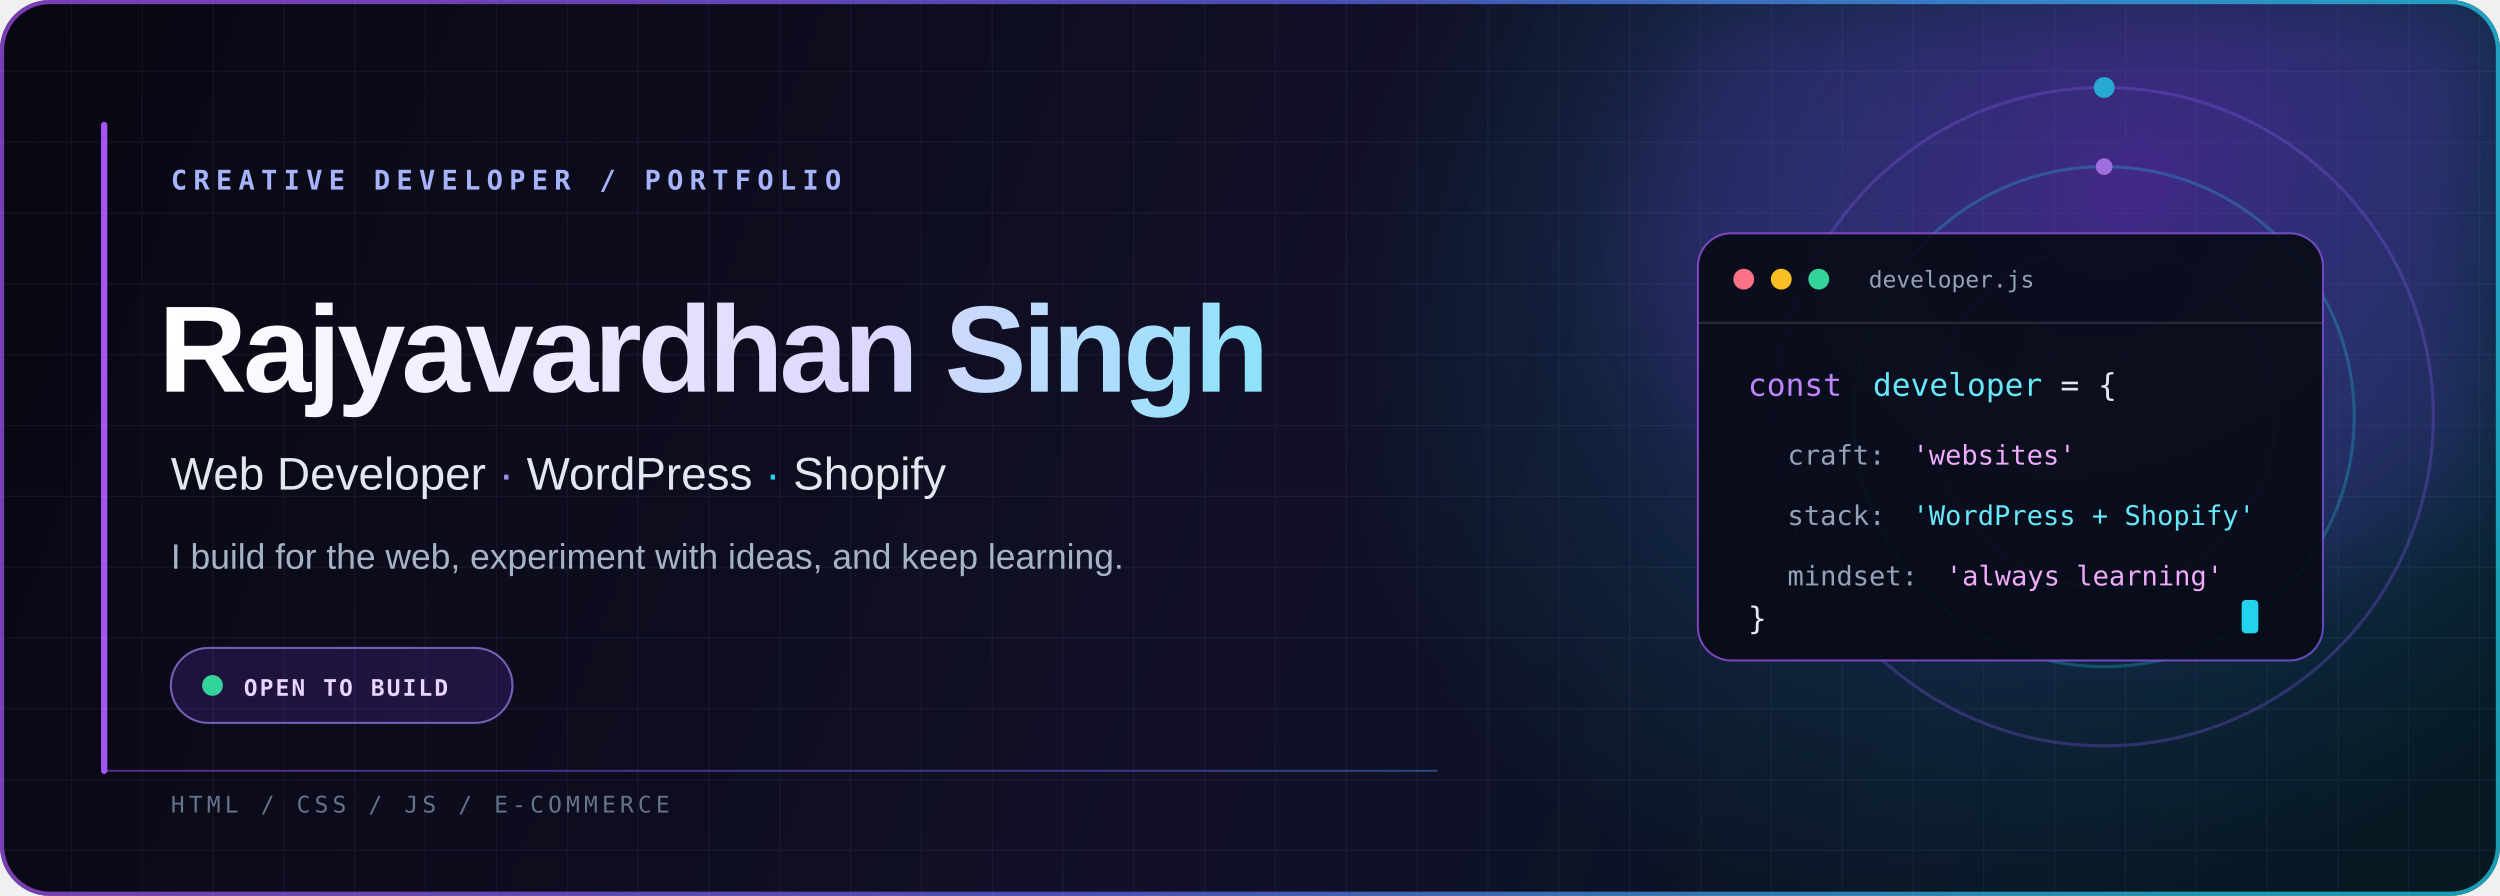
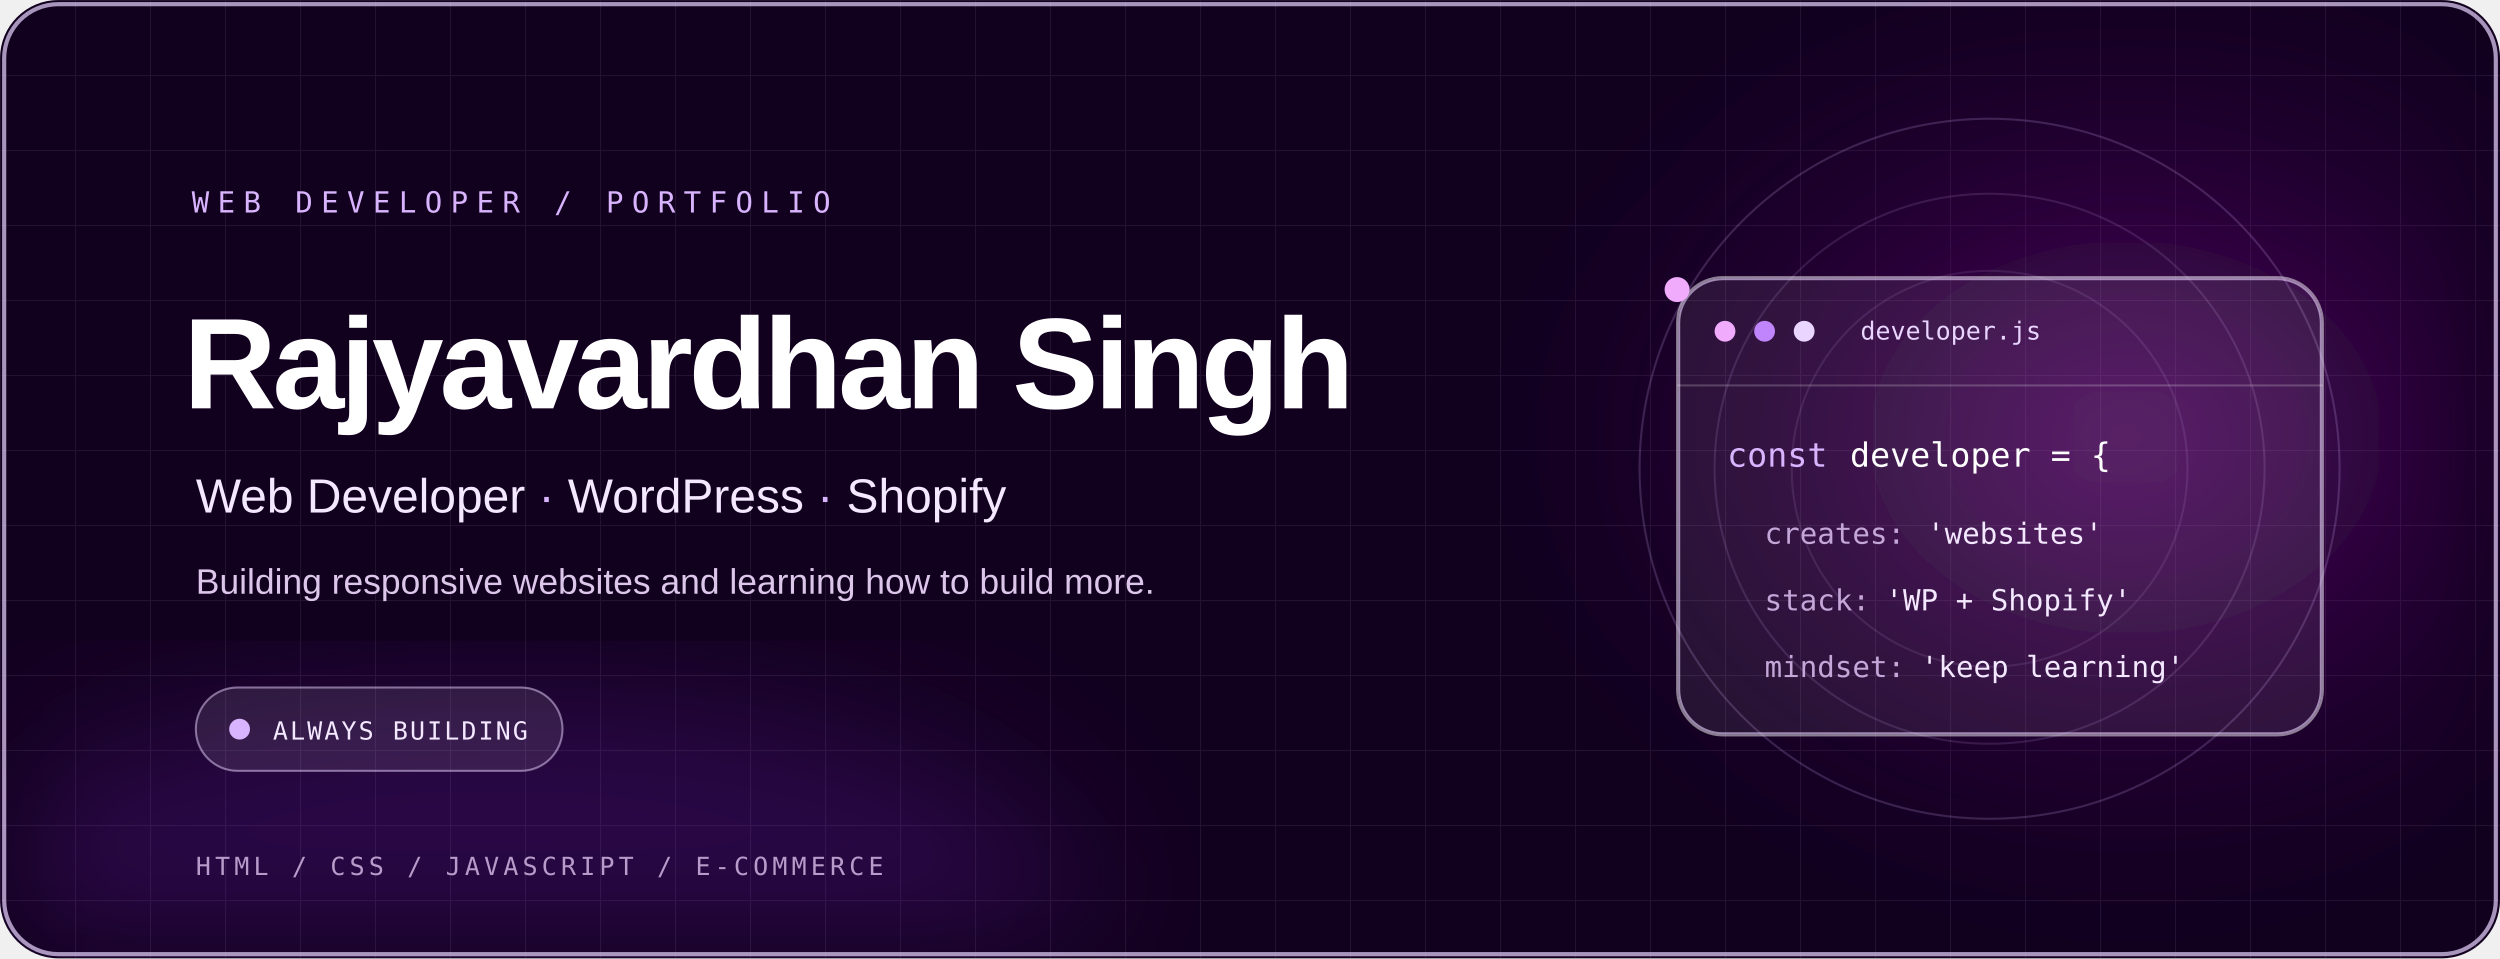
- <svg xmlns="http://www.w3.org/2000/svg" width="1200" height="430" viewBox="0 0 1200 430" fill="none">
+ <svg xmlns="http://www.w3.org/2000/svg" width="1200" height="460" viewBox="0 0 1200 460" fill="none">
  <defs>
-     <linearGradient id="bg" x1="0" y1="0" x2="1200" y2="430" gradientUnits="userSpaceOnUse">
-       <stop stop-color="#080812" />
-       <stop offset=".52" stop-color="#111027" />
-       <stop offset="1" stop-color="#061923" />
-       <animate attributeName="x2" values="1200;900;1200" dur="12s" repeatCount="indefinite" />
+     <linearGradient id="bg" x1="0" y1="0" x2="1200" y2="460">
+       <stop stop-color="#12001F" />
+       <stop offset=".52" stop-color="#340055" />
+       <stop offset="1" stop-color="#170027">
+         <animate attributeName="stop-color" values="#170027;#26003D;#170027" dur="12s" repeatCount="indefinite" />
+       </stop>
    </linearGradient>
-     <linearGradient id="neon" x1="80" y1="80" x2="1100" y2="350" gradientUnits="userSpaceOnUse">
-       <stop stop-color="#A855F7" />
-       <stop offset=".48" stop-color="#6366F1" />
-       <stop offset="1" stop-color="#22D3EE" />
-       <animate attributeName="x1" values="80;300;80" dur="8s" repeatCount="indefinite" />
+     <linearGradient id="edge" x1="0" y1="0" x2="1200" y2="460">
+       <stop stop-color="#E9D5FF" />
+       <stop offset=".48" stop-color="#A855F7" />
+       <stop offset="1" stop-color="#F0ABFC" />
    </linearGradient>
-     <linearGradient id="title" x1="85" y1="130" x2="690" y2="220" gradientUnits="userSpaceOnUse">
+     <linearGradient id="name" x1="90" y1="150" x2="720" y2="230">
      <stop stop-color="#FFFFFF" />
-       <stop offset=".55" stop-color="#DDD6FE" />
-       <stop offset="1" stop-color="#67E8F9" />
+       <stop offset=".55" stop-color="#E9D5FF" />
+       <stop offset="1" stop-color="#C084FC" />
    </linearGradient>
-     <radialGradient id="glow" cx="0" cy="0" r="1" gradientTransform="matrix(-330 240 -190 -260 1020 90)" gradientUnits="userSpaceOnUse">
-       <stop stop-color="#7C3AED" stop-opacity=".38" />
-       <stop offset="1" stop-color="#06B6D4" stop-opacity="0" />
+     <radialGradient id="aura">
+       <stop stop-color="#C026D3" stop-opacity=".42" />
+       <stop offset="1" stop-color="#340055" stop-opacity="0" />
    </radialGradient>
-     <pattern id="grid" width="34" height="34" patternUnits="userSpaceOnUse">
-       <path d="M34 0H0V34" stroke="#C4B5FD" stroke-opacity=".07" />
+     <pattern id="grid" width="36" height="36" patternUnits="userSpaceOnUse">
+       <path d="M36 0H0V36" stroke="#F3E8FF" stroke-opacity=".08" />
    </pattern>
    <filter id="blur">
-       <feGaussianBlur stdDeviation="24" />
+       <feGaussianBlur stdDeviation="35" />
+     </filter>
+     <filter id="shadow" x="-30%" y="-30%" width="160%" height="160%">
+       <feGaussianBlur stdDeviation="12" />
    </filter>
    <clipPath id="clip">
-       <rect width="1200" height="430" rx="24" />
+       <rect width="1200" height="460" rx="28" />
    </clipPath>
  </defs>
  <g clip-path="url(#clip)">
-     <rect width="1200" height="430" fill="url(#bg)" />
-     <rect width="1200" height="430" fill="url(#grid)" />
-     <ellipse cx="1010" cy="110" rx="230" ry="180" fill="#7C3AED" opacity=".18" filter="url(#blur)">
-       <animate attributeName="cx" values="1010;930;1010" dur="9s" repeatCount="indefinite" />
+     <rect width="1200" height="460" fill="url(#bg)" />
+     <rect width="1200" height="460" fill="url(#grid)" />
+     <ellipse cx="1020" cy="210" rx="300" ry="230" fill="url(#aura)" filter="url(#blur)">
+       <animate attributeName="cx" values="1020;900;1020" dur="11s" repeatCount="indefinite" />
    </ellipse>
-     <rect width="1200" height="430" fill="url(#glow)" />
-     <rect x="1" y="1" width="1198" height="428" rx="23" stroke="url(#neon)" stroke-opacity=".7" stroke-width="2" />
-     <path d="M50 60V370" stroke="url(#neon)" stroke-width="3" stroke-linecap="round" />
-     <path d="M50 370H690" stroke="url(#neon)" stroke-opacity=".45" />
-     <g opacity=".75">
-       <circle cx="1010" cy="200" r="158" stroke="#8B5CF6" stroke-opacity=".38" stroke-width="1.5" />
-       <circle cx="1010" cy="200" r="120" stroke="#22D3EE" stroke-opacity=".34" stroke-width="1.5" />
-       <circle cx="1010" cy="200" r="82" stroke="#A78BFA" stroke-opacity=".34" stroke-width="1.5" />
-       <circle cx="1010" cy="42" r="5" fill="#22D3EE">
-         <animateMotion dur="9s" repeatCount="indefinite" path="M0 0 A158 158 0 1 1 -0.1 0" />
+     <ellipse cx="240" cy="440" rx="280" ry="110" fill="#7E22CE" opacity=".22" filter="url(#blur)" />
+     <rect x="2" y="2" width="1196" height="456" rx="26" stroke="url(#edge)" stroke-opacity=".7" stroke-width="2" />
+     <path d="M58 72V386" stroke="url(#edge)" stroke-width="3" stroke-linecap="round" />
+     <text x="92" y="102" fill="#D8B4FE" font-family="monospace" font-size="14" letter-spacing="4">WEB DEVELOPER  /  PORTFOLIO</text>
+     <text x="88" y="196" fill="url(#name)" font-family="Arial,sans-serif" font-size="62" font-weight="700" letter-spacing="-2">Rajyavardhan Singh</text>
+     <text x="94" y="246" fill="#F3E8FF" font-family="Arial,sans-serif" font-size="23">Web Developer <tspan fill="#D8B4FE">·</tspan> WordPress <tspan fill="#D8B4FE">·</tspan> Shopify</text>
+     <text x="94" y="285" fill="#DCC6EA" font-family="Arial,sans-serif" font-size="17">Building responsive websites and learning how to build more.</text>
+     <g transform="translate(94 330)">
+       <rect width="176" height="40" rx="20" fill="#FFFFFF" fill-opacity=".09" stroke="#E9D5FF" stroke-opacity=".5" />
+       <circle cx="21" cy="20" r="5" fill="#D8B4FE">
+         <animate attributeName="opacity" values="1;.3;1" dur="2s" repeatCount="indefinite" />
      </circle>
-       <circle cx="1010" cy="80" r="4" fill="#C084FC">
-         <animateMotion dur="6s" repeatCount="indefinite" path="M0 0 A120 120 0 1 0 0.1 0" />
+       <text x="37" y="25" fill="#F3E8FF" font-family="monospace" font-size="12" letter-spacing="1">ALWAYS BUILDING</text>
+     </g>
+     <g transform="translate(770 105)">
+       <g opacity=".55">
+         <circle cx="185" cy="120" r="168" stroke="#D8B4FE" stroke-opacity=".35" />
+         <circle cx="185" cy="120" r="132" stroke="#D8B4FE" stroke-opacity=".25" />
+         <circle cx="185" cy="120" r="95" stroke="#D8B4FE" stroke-opacity=".2" />
+       </g>
+       <g transform="translate(35 28)">
+         <rect x="0" y="0" width="310" height="220" rx="22" fill="#FFFFFF" fill-opacity=".075" stroke="#FFFFFF" stroke-opacity=".48" />
+         <rect x="1" y="1" width="308" height="218" rx="21" stroke="url(#edge)" stroke-opacity=".6" />
+         <path d="M0 52H310" stroke="#FFFFFF" stroke-opacity=".2" />
+         <circle cx="23" cy="26" r="5" fill="#F0ABFC" />
+         <circle cx="42" cy="26" r="5" fill="#C084FC" />
+         <circle cx="61" cy="26" r="5" fill="#E9D5FF" />
+         <text x="88" y="30" fill="#E9D5FF" font-family="monospace" font-size="12">developer.js</text>
+         <text x="24" y="91" fill="#D8B4FE" font-family="monospace" font-size="16">const</text>
+         <text x="83" y="91" fill="#FFFFFF" font-family="monospace" font-size="16">developer = {</text>
+         <text x="42" y="128" fill="#C4A7D8" font-family="monospace" font-size="14">creates:</text>
+         <text x="120" y="128" fill="#F3E8FF" font-family="monospace" font-size="14">'websites'</text>
+         <text x="42" y="160" fill="#C4A7D8" font-family="monospace" font-size="14">stack:</text>
+         <text x="100" y="160" fill="#F3E8FF" font-family="monospace" font-size="14">'WP + Shopify'</text>
+         <text x="42" y="192" fill="#C4A7D8" font-family="monospace" font-size="14">mindset:</text>
+         <text x="117" y="192" fill="#F3E8FF" font-family="monospace" font-size="14">'keep learning'</text>
+         <animateTransform attributeName="transform" type="scale" values="1;1.035;1" dur="7s" repeatCount="indefinite" additive="sum" />
+       </g>
+       <circle cx="35" cy="34" r="6" fill="#F0ABFC">
+         <animateMotion dur="8s" repeatCount="indefinite" path="M0 0 A168 168 0 1 1 0 0.1" />
      </circle>
    </g>
-     <g transform="translate(815 112)">
-       <rect width="300" height="205" rx="16" fill="#080B16" fill-opacity=".92" stroke="url(#neon)" stroke-opacity=".7" />
-       <path d="M0 43H300" stroke="#FFFFFF" stroke-opacity=".13" />
-       <circle cx="22" cy="22" r="5" fill="#FB7185" />
-       <circle cx="40" cy="22" r="5" fill="#FBBF24" />
-       <circle cx="58" cy="22" r="5" fill="#34D399" />
-       <text x="82" y="26" fill="#94A3B8" font-family="monospace" font-size="11">developer.js</text>
-       <text x="24" y="78" fill="#C084FC" font-family="monospace" font-size="15">const</text>
-       <text x="84" y="78" fill="#67E8F9" font-family="monospace" font-size="15">developer</text>
-       <text x="174" y="78" fill="#E2E8F0" font-family="monospace" font-size="15">= {</text>
-       <text x="43" y="111" fill="#94A3B8" font-family="monospace" font-size="13">craft:</text>
-       <text x="103" y="111" fill="#F0ABFC" font-family="monospace" font-size="13">'websites'</text>
-       <text x="43" y="140" fill="#94A3B8" font-family="monospace" font-size="13">stack:</text>
-       <text x="103" y="140" fill="#67E8F9" font-family="monospace" font-size="13">'WordPress + Shopify'</text>
-       <text x="43" y="169" fill="#94A3B8" font-family="monospace" font-size="13">mindset:</text>
-       <text x="119" y="169" fill="#F0ABFC" font-family="monospace" font-size="13">'always learning'</text>
-       <text x="24" y="190" fill="#E2E8F0" font-family="monospace" font-size="15">}</text>
-       <rect x="261" y="176" width="8" height="16" rx="2" fill="#22D3EE">
-         <animate attributeName="opacity" values="1;0;1" dur="1s" repeatCount="indefinite" />
-       </rect>
-     </g>
-     <text x="82" y="91" fill="#A5B4FC" font-family="monospace" font-size="13" font-weight="700" letter-spacing="3">CREATIVE DEVELOPER  /  PORTFOLIO</text>
-     <text x="76" y="188" fill="url(#title)" font-family="Arial, sans-serif" font-size="59" font-weight="700" letter-spacing="-2">Rajyavardhan Singh</text>
-     <text x="82" y="235" fill="#E2E8F0" font-family="Arial, sans-serif" font-size="22">Web Developer <tspan fill="#A78BFA">·</tspan> WordPress <tspan fill="#22D3EE">·</tspan> Shopify</text>
-     <text x="82" y="273" fill="#A5B4C5" font-family="Arial, sans-serif" font-size="17">I build for the web, experiment with ideas, and keep learning.</text>
-     <rect x="82" y="311" width="164" height="36" rx="18" fill="#7C3AED" fill-opacity=".18" stroke="#A78BFA" stroke-opacity=".65" />
-     <circle cx="102" cy="329" r="5" fill="#34D399">
-       <animate attributeName="opacity" values="1;.35;1" dur="1.8s" repeatCount="indefinite" />
-     </circle>
-     <text x="117" y="334" fill="#E9D5FF" font-family="monospace" font-size="11" font-weight="700" letter-spacing="1">OPEN TO BUILD</text>
-     <text x="82" y="390" fill="#64748B" font-family="monospace" font-size="11" letter-spacing="2">HTML  /  CSS  /  JS  /  E-COMMERCE</text>
+     <text x="94" y="420" fill="#B99BCB" font-family="monospace" font-size="12" letter-spacing="2">HTML  /  CSS  /  JAVASCRIPT  /  E-COMMERCE</text>
  </g>
</svg>
